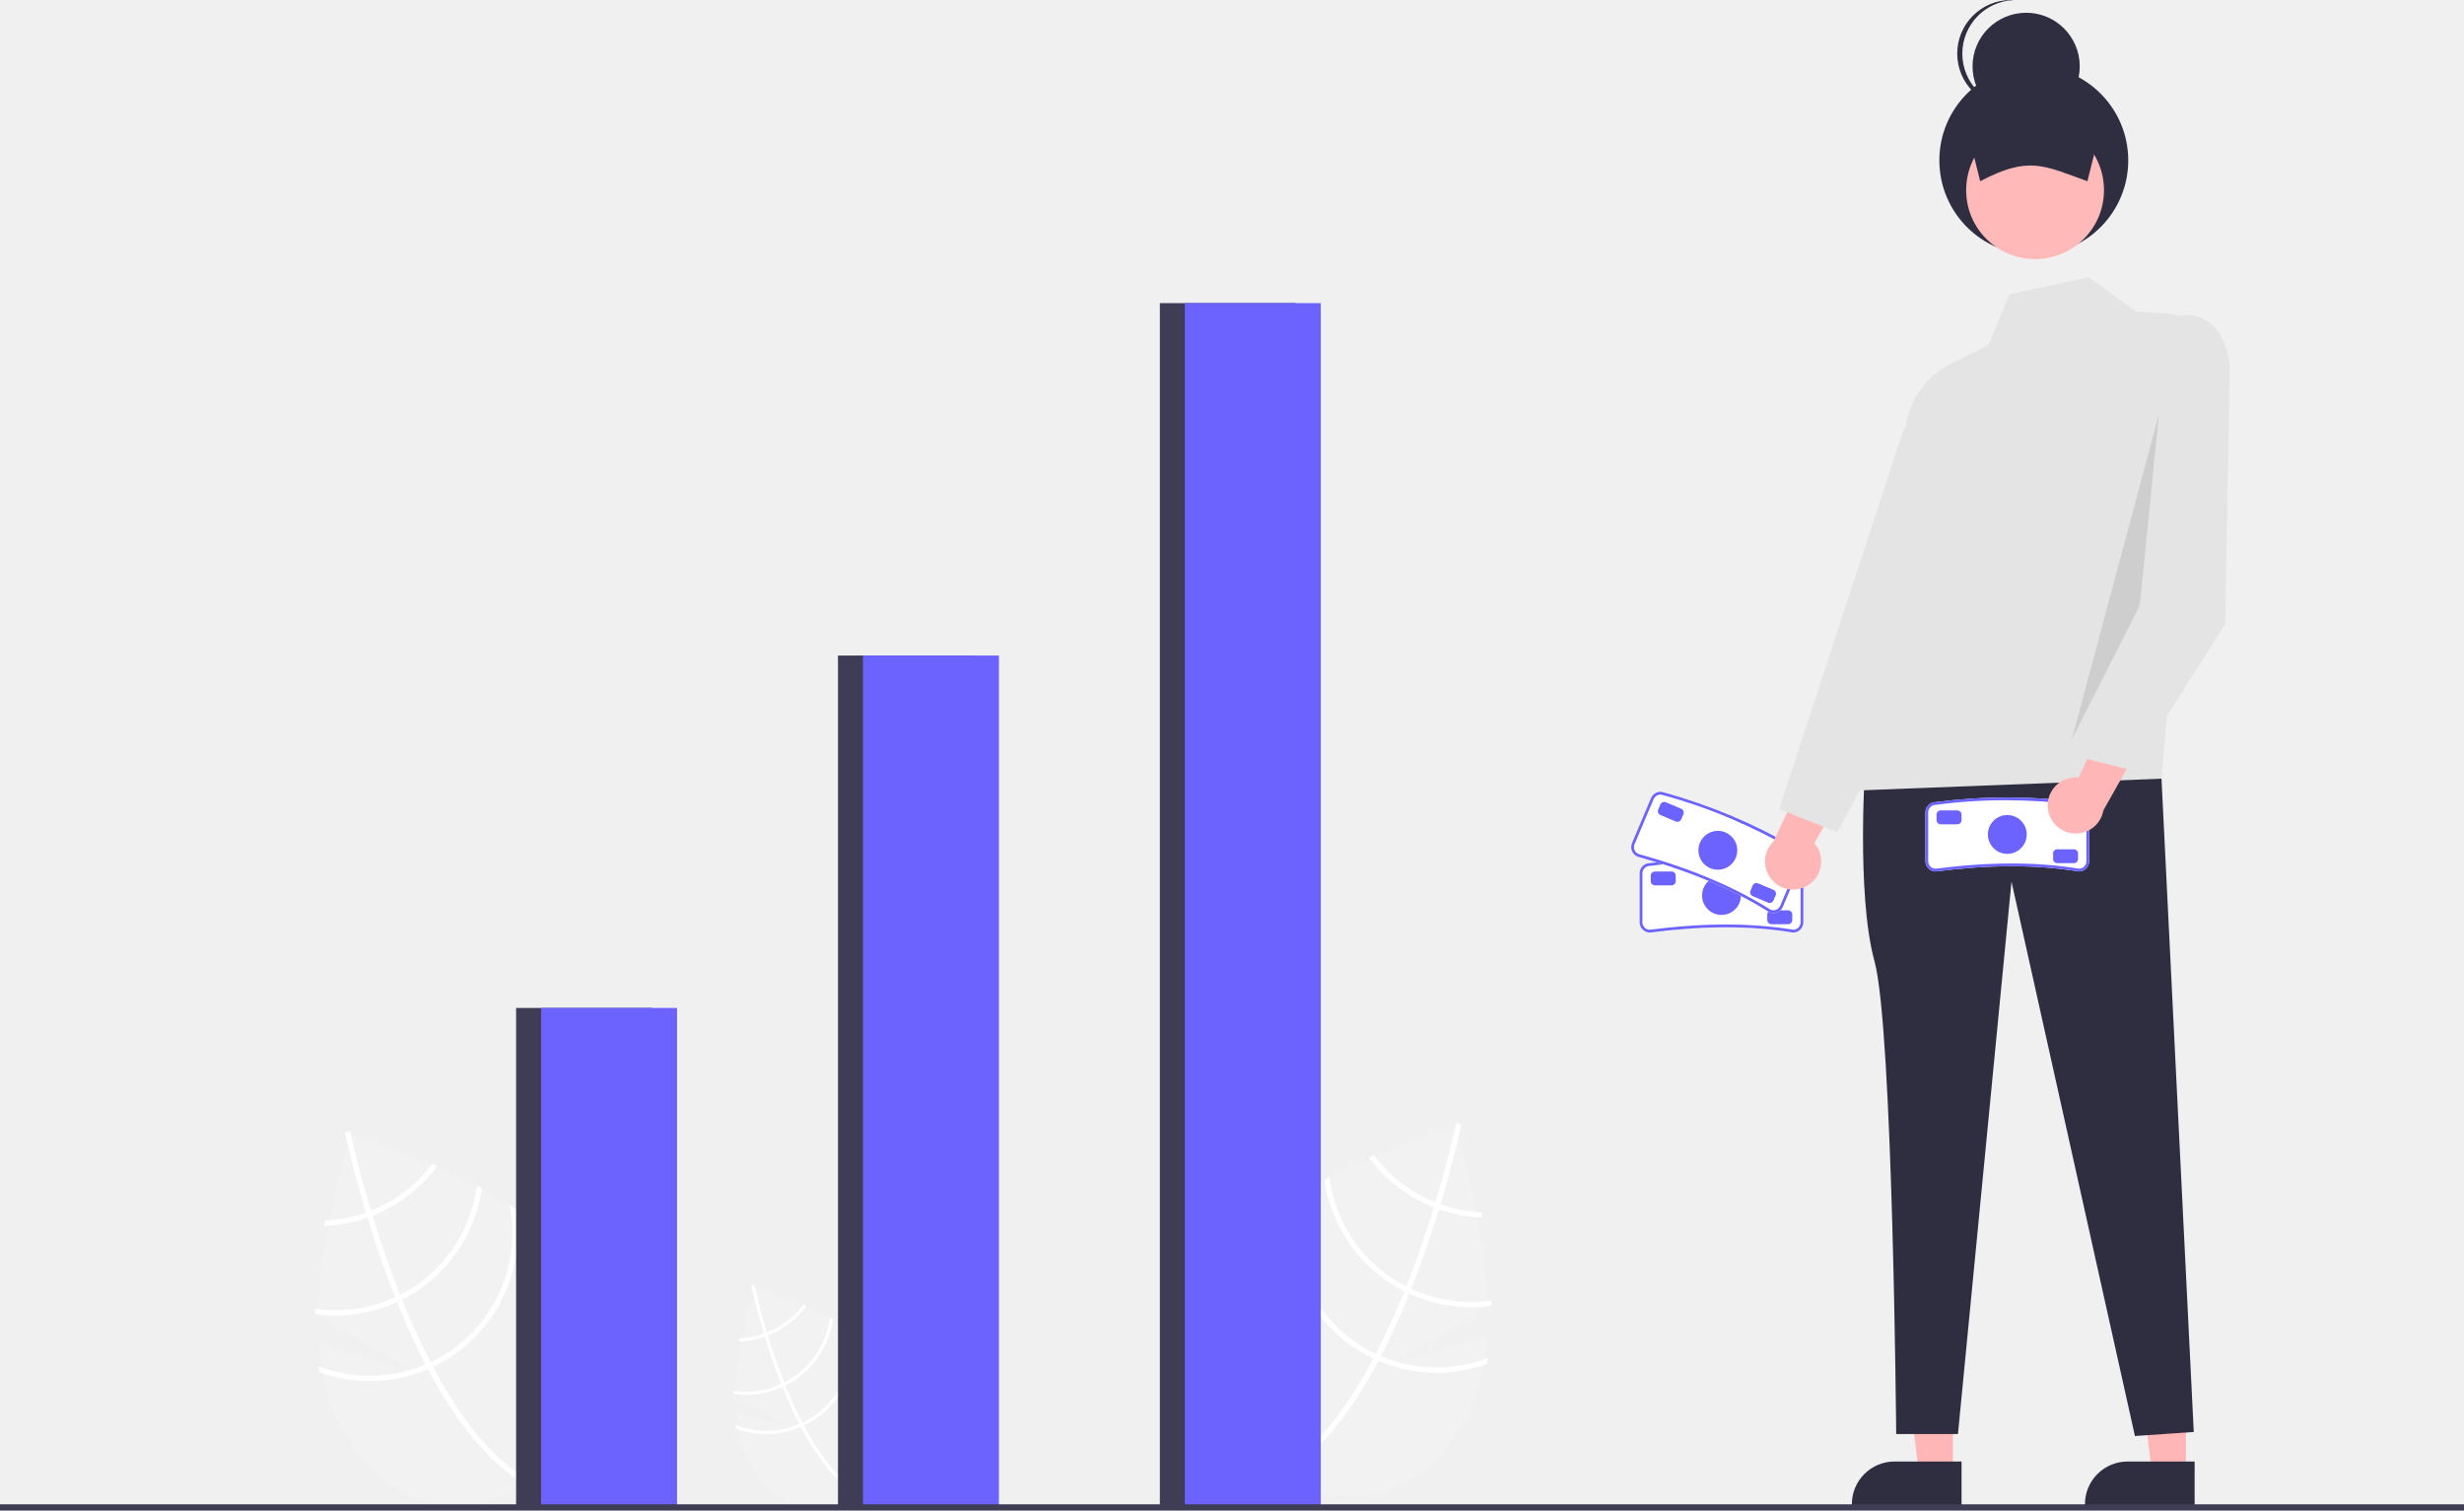
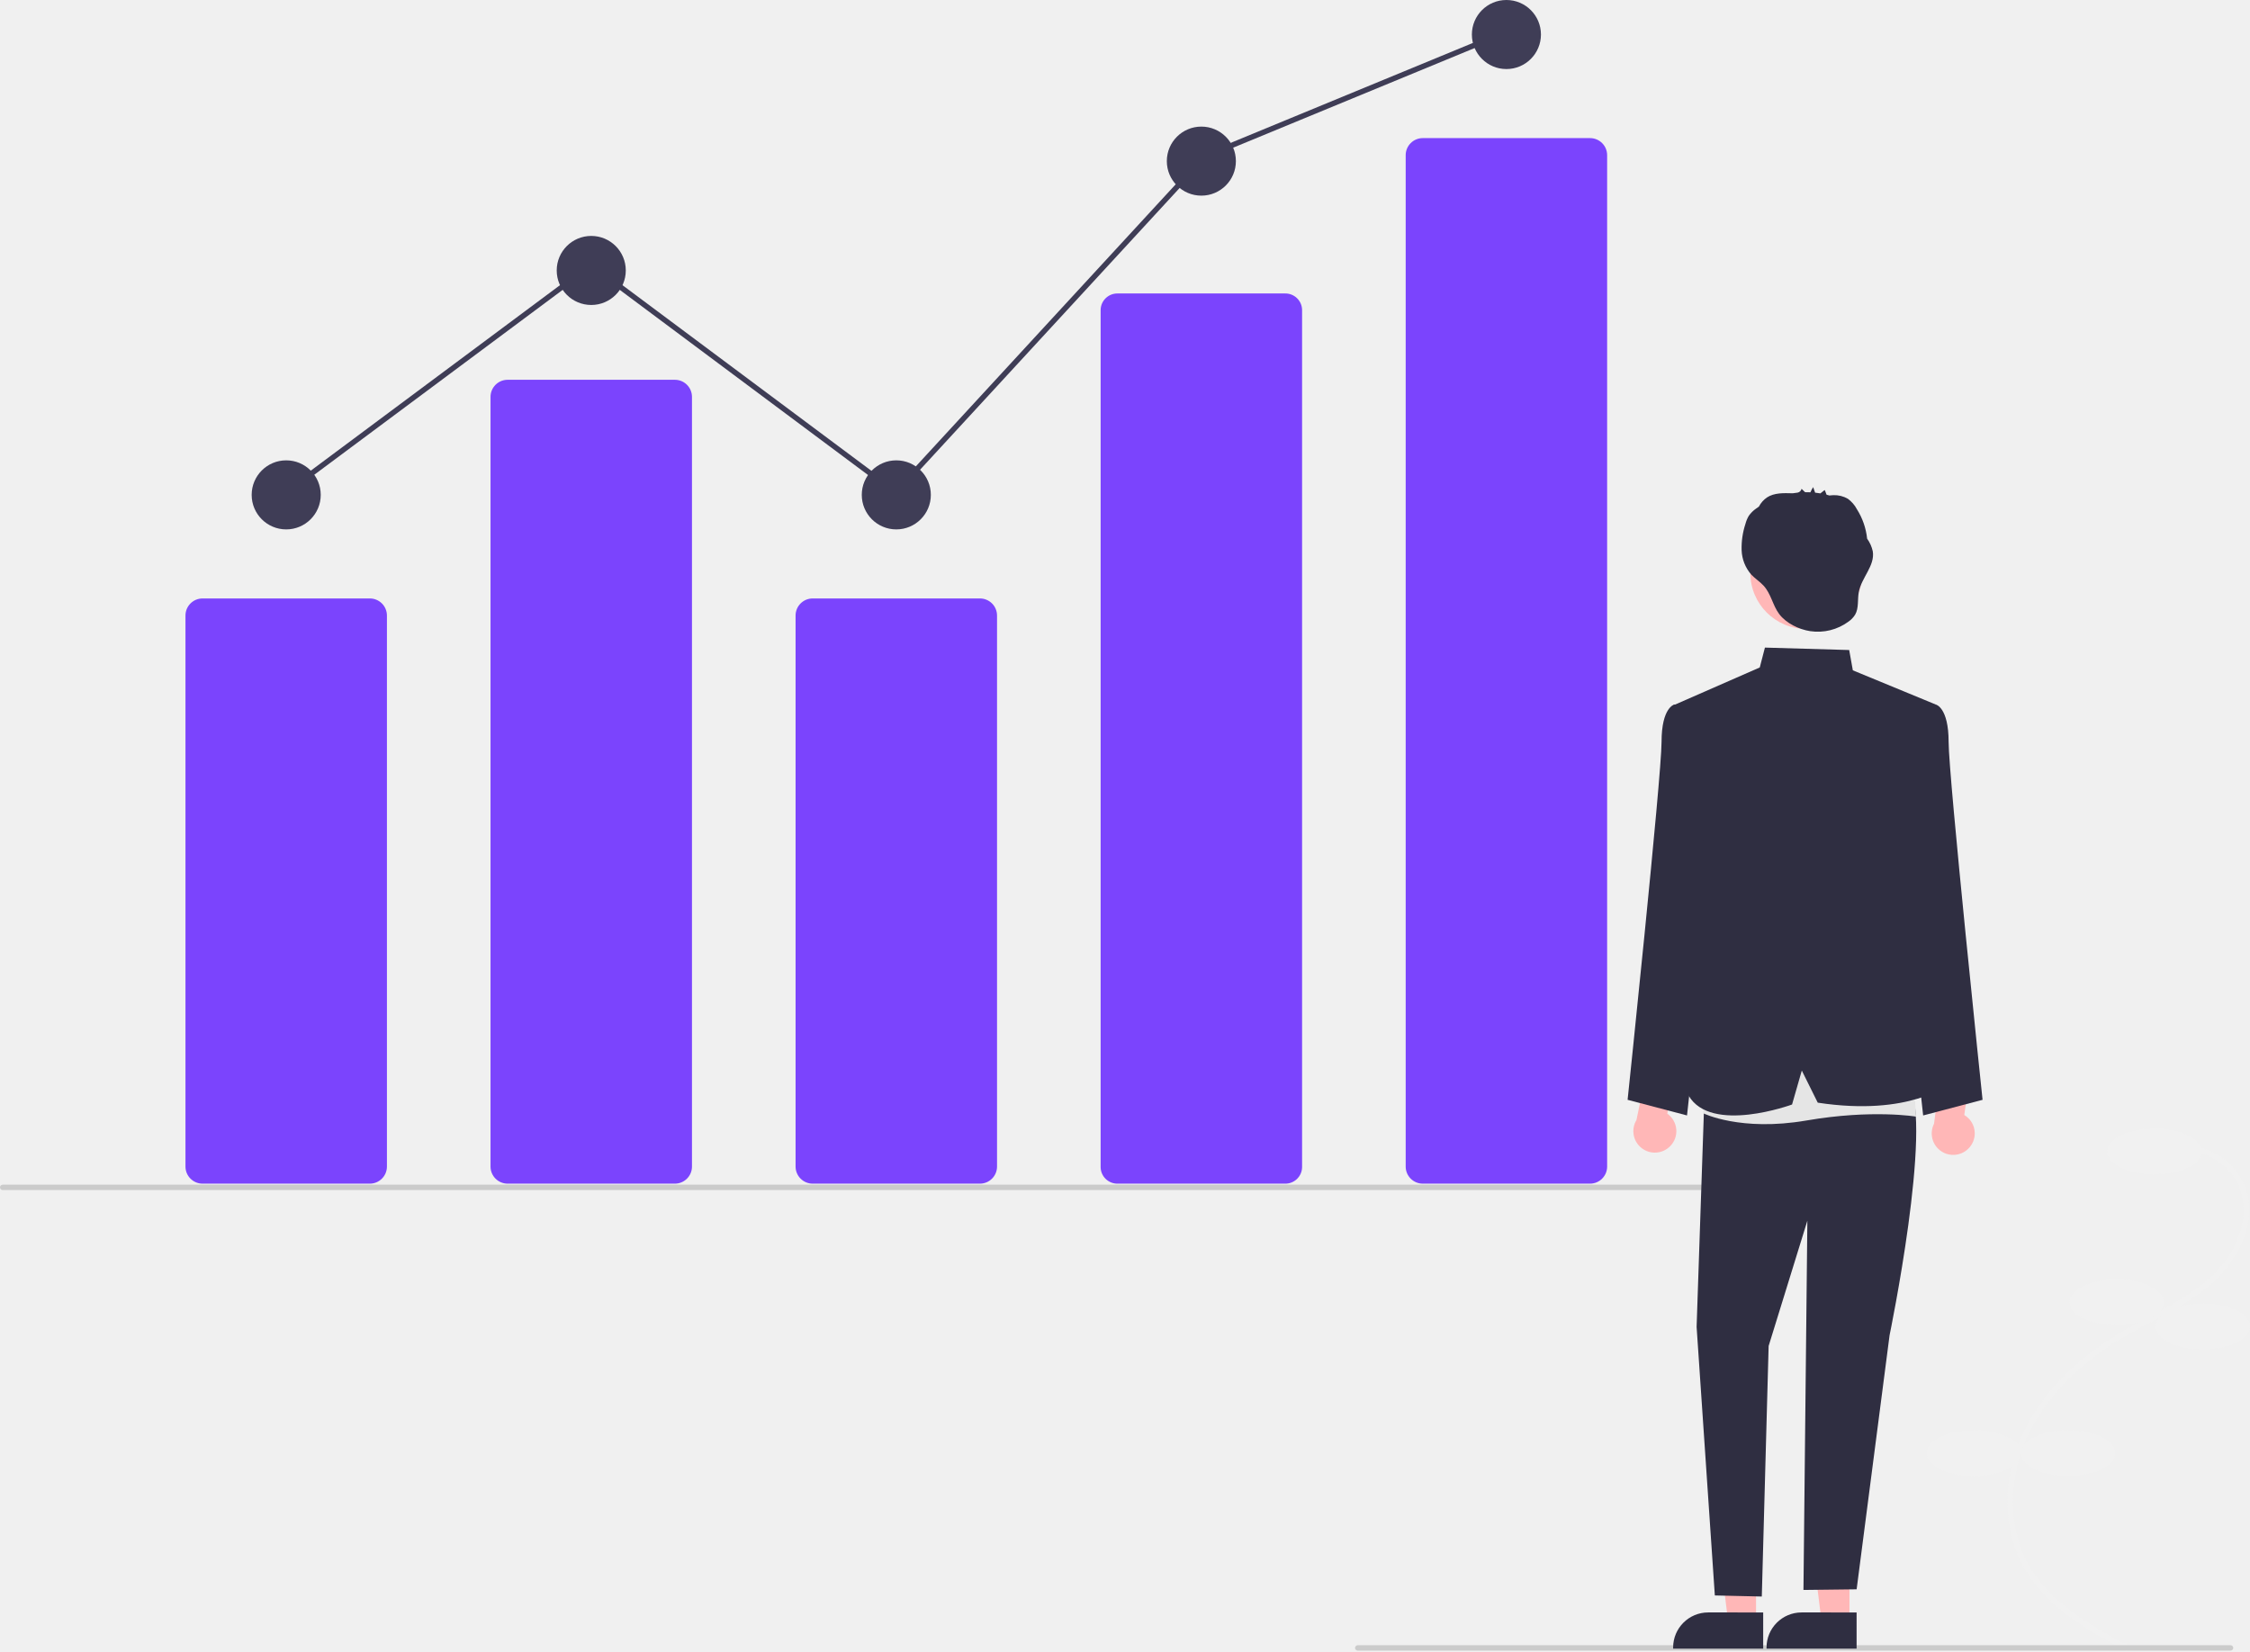
- <svg xmlns="http://www.w3.org/2000/svg" data-name="Layer 1" width="888" height="544.357" viewBox="0 0 888 544.357">
-   <path d="M691.817,659.775l-32.031,8.592,32.263-19.84c-.694-31.628-11.733-64.424-11.733-64.424s-68.95,19.975-87.046,54.564-3.852,57.425,21.514,70.695c25.365,13.27,52.247,11.951,70.343-22.639C689.154,679.026,691.147,669.669,691.817,659.775Z" transform="translate(-156 -177.8214)" fill="#f2f2f2" />
-   <path d="M653.662,666.536l-.892,1.705c-10.47,19.765-21.902,33.479-34.156,40.936-.177.112-.357.211-.534.323l-.5-.831-.471-.805c13.427-7.951,24.696-23.224,33.832-40.461.3-.553.604-1.114.892-1.684,3.803-7.331,7.228-14.967,10.273-22.534.241-.584.478-1.18.714-1.776,3.967-10.008,7.275-19.824,9.926-28.467.19-.61.372-1.225.549-1.831,4.427-14.648,6.883-25.651,7.41-28.096.069-.297.102-.463.111-.501l.921.192.013-.004.93.196c-.009.038-.117.594-.349,1.613-.845,3.815-3.246,14.116-7.203,27.29-.181.593-.363,1.208-.553,1.818-2.144,7.016-4.707,14.771-7.699,22.752q-1.123,3.009-2.281,5.902c-.228.601-.465,1.197-.706,1.781Q658.952,656.323,653.662,666.536Z" transform="translate(-156 -177.8214)" fill="#fff" />
-   <path d="M675.128,611.801c-.605-.22-1.219-.444-1.832-.69a52.552,52.552,0,0,1-4.888-2.246,51.119,51.119,0,0,1-17.268-14.667c-.589.262-1.177.524-1.778.79a53.011,53.011,0,0,0,18.163,15.566,54.372,54.372,0,0,0,5.222,2.388c.605.241,1.219.465,1.828.677a52.565,52.565,0,0,0,15.595,2.966q-.18-.981-.348-1.924A50.943,50.943,0,0,1,675.128,611.801Z" transform="translate(-156 -177.8214)" fill="#fff" />
-   <path d="M664.594,642.272q-.9-.406-1.774-.863c-.182-.084-.367-.181-.545-.274a51.39,51.39,0,0,1-27.161-39.076c-.598.321-1.196.643-1.79.977a53.298,53.298,0,0,0,28.068,39.787c.236.124.473.247.713.362.595.301,1.186.588,1.782.868a53.016,53.016,0,0,0,29.618,4.315c-.01-.639-.019-1.279-.037-1.922A51.037,51.037,0,0,1,664.594,642.272Z" transform="translate(-156 -177.8214)" fill="#fff" />
-   <path d="M653.662,666.536c-.617-.258-1.226-.534-1.83-.818-.646-.306-1.288-.62-1.921-.951a51.529,51.529,0,0,1-26.586-55.75c-.738.485-1.471.962-2.191,1.455a53.416,53.416,0,0,0,27.894,55.983c.633.331,1.27.654,1.913.947.608.297,1.217.572,1.83.839a53.259,53.259,0,0,0,39.098,1.093c.149-.717.269-1.439.393-2.17A51.362,51.362,0,0,1,653.662,666.536Z" transform="translate(-156 -177.8214)" fill="#fff" />
-   <path d="M271.183,662.775l32.031,8.592L270.952,651.528c.694-31.628,11.733-64.424,11.733-64.424s68.95,19.975,87.046,54.564,3.852,57.425-21.514,70.695c-25.365,13.27-52.247,11.951-70.343-22.639C273.846,682.026,271.853,672.669,271.183,662.775Z" transform="translate(-156 -177.8214)" fill="#f2f2f2" />
-   <path d="M309.338,669.536l.892,1.705c10.47,19.765,21.902,33.479,34.156,40.936.177.112.357.211.534.323l.5-.831.471-.805c-13.427-7.951-24.696-23.224-33.832-40.461-.3-.553-.604-1.114-.892-1.684-3.803-7.331-7.228-14.967-10.273-22.534-.241-.584-.478-1.18-.714-1.776-3.967-10.008-7.275-19.824-9.926-28.467-.19-.61-.372-1.225-.549-1.831-4.427-14.648-6.883-25.651-7.41-28.096-.069-.297-.102-.463-.111-.501l-.921.192-.013-.004-.93.196c.009.038.117.594.349,1.613.845,3.815,3.246,14.116,7.203,27.29.181.593.363,1.208.553,1.818,2.144,7.016,4.707,14.771,7.699,22.752q1.123,3.009,2.281,5.902c.228.601.465,1.197.706,1.781Q304.048,659.323,309.338,669.536Z" transform="translate(-156 -177.8214)" fill="#fff" />
-   <path d="M273.179,617.661q-.168.943-.348,1.924a52.565,52.565,0,0,0,15.595-2.966c.61-.211,1.223-.436,1.828-.677a54.372,54.372,0,0,0,5.222-2.388,53.011,53.011,0,0,0,18.163-15.566c-.601-.266-1.19-.528-1.778-.79a51.119,51.119,0,0,1-17.268,14.667,52.552,52.552,0,0,1-4.888,2.246c-.613.246-1.227.47-1.832.69A50.943,50.943,0,0,1,273.179,617.661Z" transform="translate(-156 -177.8214)" fill="#fff" />
-   <path d="M269.531,649.445c-.018.644-.028,1.283-.037,1.922a53.016,53.016,0,0,0,29.618-4.315c.596-.279,1.187-.567,1.782-.868.241-.115.477-.239.713-.362a53.298,53.298,0,0,0,28.068-39.787c-.594-.334-1.192-.656-1.79-.977a51.39,51.39,0,0,1-27.161,39.076c-.177.093-.363.19-.545.274q-.874.457-1.774.863A51.037,51.037,0,0,1,269.531,649.445Z" transform="translate(-156 -177.8214)" fill="#fff" />
-   <path d="M270.738,670.164c.124.731.244,1.453.393,2.17a53.259,53.259,0,0,0,39.098-1.093c.613-.267,1.221-.542,1.83-.839.642-.293,1.28-.616,1.913-.947a53.416,53.416,0,0,0,27.894-55.983c-.721-.494-1.454-.97-2.191-1.455a51.529,51.529,0,0,1-26.586,55.75c-.633.331-1.275.645-1.921.951-.604.284-1.213.559-1.83.818A51.362,51.362,0,0,1,270.738,670.164Z" transform="translate(-156 -177.8214)" fill="#fff" />
-   <path d="M421.356,686.995l19.069,5.115-19.207-11.811c.413-18.829,6.985-38.353,6.985-38.353s41.048,11.892,51.821,32.483,2.293,34.186-12.808,42.087c-15.101,7.9-31.104,7.115-41.877-13.477C422.941,698.456,421.755,692.885,421.356,686.995Z" transform="translate(-156 -177.8214)" fill="#f2f2f2" />
-   <path d="M444.07,691.02l.531,1.015c6.233,11.767,13.039,19.931,20.334,24.371.105.067.213.125.318.192l.298-.495.28-.479c-7.993-4.734-14.702-13.826-20.141-24.087-.179-.329-.36-.663-.531-1.002-2.264-4.364-4.303-8.91-6.116-13.415-.143-.347-.284-.702-.425-1.058-2.362-5.958-4.331-11.802-5.909-16.947-.113-.363-.221-.729-.327-1.09-2.636-8.72-4.098-15.271-4.411-16.726-.041-.177-.061-.275-.066-.298l-.548.114-.008-.002-.553.117c.005.023.07.354.208.96.503,2.271,1.932,8.404,4.288,16.246.108.353.216.719.329,1.082,1.276,4.177,2.802,8.793,4.584,13.545q.668,1.791,1.358,3.514c.136.358.277.713.42,1.06Q440.921,684.94,444.07,691.02Z" transform="translate(-156 -177.8214)" fill="#fff" />
-   <path d="M422.544,660.138q-.1.561-.207,1.145a31.294,31.294,0,0,0,9.284-1.766c.363-.126.728-.259,1.088-.403a32.37,32.37,0,0,0,3.109-1.422,31.559,31.559,0,0,0,10.813-9.267c-.358-.158-.708-.314-1.059-.47a30.432,30.432,0,0,1-10.28,8.732,31.287,31.287,0,0,1-2.91,1.337c-.365.146-.73.28-1.091.411A30.327,30.327,0,0,1,422.544,660.138Z" transform="translate(-156 -177.8214)" fill="#fff" />
-   <path d="M420.373,679.06c-.011.383-.016.764-.022,1.144a31.562,31.562,0,0,0,17.633-2.569c.355-.166.707-.338,1.061-.517.143-.069.284-.142.425-.216a31.73,31.73,0,0,0,16.709-23.686c-.354-.199-.71-.39-1.066-.582a30.594,30.594,0,0,1-16.169,23.263c-.106.055-.216.113-.324.163q-.52.272-1.056.514A30.383,30.383,0,0,1,420.373,679.06Z" transform="translate(-156 -177.8214)" fill="#fff" />
-   <path d="M421.091,691.394c.074.435.145.865.234,1.292a31.707,31.707,0,0,0,23.276-.651c.365-.159.727-.323,1.089-.499.382-.174.762-.367,1.139-.564a31.8,31.8,0,0,0,16.606-33.328c-.429-.294-.865-.578-1.304-.866a30.676,30.676,0,0,1-15.827,33.19c-.377.197-.759.384-1.144.566-.36.169-.722.333-1.089.487A30.577,30.577,0,0,1,421.091,691.394Z" transform="translate(-156 -177.8214)" fill="#fff" />
-   <path d="M802.236,513.878l-.082-.007c-15.167-2.504-32.015-2.503-51.508.003h-.008a3.686,3.686,0,0,1-3.729-3.669V492.552a3.678,3.678,0,0,1,3.673-3.673,199.874,199.874,0,0,1,51.715.004h.007a3.659,3.659,0,0,1,3.605,3.669v17.653A3.678,3.678,0,0,1,802.236,513.878Z" transform="translate(-156 -177.8214)" fill="#fff" />
-   <path d="M802.236,513.878l-.082-.007c-15.167-2.504-32.015-2.503-51.508.003h-.008a3.686,3.686,0,0,1-3.729-3.669V492.552a3.678,3.678,0,0,1,3.673-3.673,199.874,199.874,0,0,1,51.715.004h.007a3.659,3.659,0,0,1,3.605,3.669v17.653A3.678,3.678,0,0,1,802.236,513.878Zm-26.482-25.675a184.5,184.5,0,0,0-25.103,1.67,2.699,2.699,0,0,0-2.741,2.678v17.653a2.676,2.676,0,0,0,2.673,2.673c19.51-2.513,36.439-2.513,51.693-0a2.676,2.676,0,0,0,2.634-2.673V492.552a2.676,2.676,0,0,0-2.673-2.673A215.528,215.528,0,0,0,775.754,488.203Z" transform="translate(-156 -177.8214)" fill="#6c63ff" />
-   <circle cx="620.409" cy="322.714" r="7" fill="#6c63ff" />
-   <path d="M758.409,496.878h-6a1.502,1.502,0,0,1-1.5-1.5v-2a1.502,1.502,0,0,1,1.5-1.5h6a1.502,1.502,0,0,1,1.5,1.5v2A1.502,1.502,0,0,1,758.409,496.878Z" transform="translate(-156 -177.8214)" fill="#6c63ff" />
-   <path d="M800.409,510.878h-6a1.502,1.502,0,0,1-1.5-1.5v-2a1.502,1.502,0,0,1,1.5-1.5h6a1.502,1.502,0,0,1,1.5,1.5v2A1.502,1.502,0,0,1,800.409,510.878Z" transform="translate(-156 -177.8214)" fill="#6c63ff" />
-   <path d="M793.699,506.577l-.072-.038c-12.999-8.205-28.522-14.757-47.455-20.028l-.007-.003a3.686,3.686,0,0,1-2.009-4.831l6.865-16.264a3.678,3.678,0,0,1,4.813-1.956,199.874,199.874,0,0,1,47.643,20.115l.006.003a3.659,3.659,0,0,1,1.894,4.783l-6.865,16.264A3.678,3.678,0,0,1,793.699,506.577Z" transform="translate(-156 -177.8214)" fill="#fff" />
-   <path d="M793.699,506.577l-.072-.038c-12.999-8.205-28.522-14.757-47.455-20.028l-.007-.003a3.686,3.686,0,0,1-2.009-4.831l6.865-16.264a3.678,3.678,0,0,1,4.813-1.956,199.874,199.874,0,0,1,47.643,20.115l.006.003a3.659,3.659,0,0,1,1.894,4.783l-6.865,16.264A3.678,3.678,0,0,1,793.699,506.577Zm-14.413-33.953a184.498,184.498,0,0,0-23.776-8.223,2.699,2.699,0,0,0-3.567,1.401l-6.865,16.264a2.676,2.676,0,0,0,1.423,3.503c18.951,5.272,34.548,11.856,47.624,20.102a2.676,2.676,0,0,0,3.466-1.438l6.865-16.264a2.676,2.676,0,0,0-1.423-3.503A215.53,215.53,0,0,0,779.286,472.624Z" transform="translate(-156 -177.8214)" fill="#6c63ff" />
-   <circle cx="619.094" cy="306.419" r="7" fill="#6c63ff" />
-   <path d="M759.933,473.871l-5.528-2.333a1.502,1.502,0,0,1-.799-1.965l.778-1.843a1.502,1.502,0,0,1,1.965-.799l5.528,2.333a1.502,1.502,0,0,1,.799,1.965l-.778,1.843A1.502,1.502,0,0,1,759.933,473.871Z" transform="translate(-156 -177.8214)" fill="#6c63ff" />
-   <path d="M793.183,503.103l-5.528-2.333a1.502,1.502,0,0,1-.799-1.965l.778-1.843a1.502,1.502,0,0,1,1.965-.799l5.528,2.333a1.502,1.502,0,0,1,.799,1.965l-.778,1.843A1.502,1.502,0,0,1,793.183,503.103Z" transform="translate(-156 -177.8214)" fill="#6c63ff" />
-   <path d="M807.475,496.913a10.056,10.056,0,0,0,2.386-15.234l17.709-31.038-18.531,1.197-13.975,29.291a10.11,10.11,0,0,0,12.412,15.784Z" transform="translate(-156 -177.8214)" fill="#ffb6b6" />
-   <polygon points="787.796 530.684 775.536 530.684 769.704 483.396 787.798 483.397 787.796 530.684" fill="#ffb6b6" />
-   <path d="M946.922,720.39l-39.531-.001v-.5A15.387,15.387,0,0,1,922.778,704.502h.001l24.144.001Z" transform="translate(-156 -177.8214)" fill="#2f2e41" />
-   <polygon points="703.796 530.684 691.536 530.684 685.704 483.396 703.798 483.397 703.796 530.684" fill="#ffb6b6" />
-   <path d="M862.922,720.39l-39.531-.001v-.5A15.387,15.387,0,0,1,838.778,704.502h.001l24.144.001Z" transform="translate(-156 -177.8214)" fill="#2f2e41" />
-   <path d="M828.271,451.974s-3.372,48.021,3.269,72.206,7.827,170.441,7.827,170.441h22.262l19.295-199.085L925.406,695.323l21.204-1.458L934.982,458.443Z" transform="translate(-156 -177.8214)" fill="#2f2e41" />
-   <path d="M925.783,290.096l-17.019-12.419L880.247,283.887l-7.719,18.342-13.302,6.595a30.152,30.152,0,0,0-16.447,22.692l-19.003,131.225,111.206-4.299,13.463-154.543a12.116,12.116,0,0,0-11.367-13.147Z" transform="translate(-156 -177.8214)" fill="#e4e4e4" />
-   <polygon points="696.189 141.253 685.918 155.099 641.182 291.544 662.152 299.94 695.729 236.359 696.189 141.253" fill="#e4e4e4" />
-   <circle cx="732.961" cy="57.795" r="34.037" fill="#2f2e41" />
-   <circle cx="733.421" cy="68.534" r="24.838" fill="#ffb9b9" />
-   <path d="M908.279,243.136c-15.816-5.705-21.167-9.209-38.637,0l-6.439-25.758H914.718Z" transform="translate(-156 -177.8214)" fill="#2f2e41" />
-   <circle cx="730.201" cy="23.918" r="19.318" fill="#2f2e41" />
-   <path d="M863.203,197.14a19.302,19.302,0,0,1,18.398-19.272c-.307-.015-.609-.046-.92-.046a19.318,19.318,0,1,0,0,38.637c.311,0,.613-.032.92-.046A19.302,19.302,0,0,1,863.203,197.14Z" transform="translate(-156 -177.8214)" fill="#2f2e41" />
-   <polygon points="778.087 149.111 771.157 218.196 746.683 266.431 778.087 149.111" opacity="0.1" />
-   <rect x="39.5" y="361.737" width="6" height="5" fill="#f0f0f0" />
-   <path d="M769.029,544.558H757.206v-5H769.029Zm-23.646,0H733.559v-5h11.824Zm-23.647,0H709.912v-5h11.823Zm-23.646,0H686.265v-5h11.824Zm-23.647,0H662.618v-5h11.823Zm-23.647,0H638.971v-5H650.794Zm-23.646,0H615.324v-5h11.823Zm-23.647,0H591.677v-5H603.5Zm-23.647,0H568.03v-5H579.853Zm-23.647,0H544.382v-5h11.824Zm-23.647,0H520.735v-5h11.824Zm-23.647,0h-11.824v-5h11.824Zm-23.647,0H473.441v-5h11.824Zm-23.647,0H449.794v-5h11.823Zm-23.647,0H426.147v-5H437.971Zm-23.647,0H402.5v-5h11.824Zm-23.647,0H378.853v-5h11.824Zm-23.647,0H355.206v-5h11.824Zm-23.647,0H331.559v-5h11.823Zm-23.647,0h-11.823v-5h11.823Zm-23.647,0h-11.823v-5h11.823Zm-23.647,0H260.618v-5h11.824Zm-23.647,0H236.971v-5h11.824Zm-23.647,0h-11.823v-5h11.824Z" transform="translate(-156 -177.8214)" fill="#f0f0f0" />
-   <rect x="39.5" y="234.737" width="6" height="5" fill="#f0f0f0" />
-   <path d="M769.029,417.558H757.206v-5H769.029Zm-23.646,0H733.559v-5h11.824Zm-23.647,0H709.912v-5h11.823Zm-23.646,0H686.265v-5h11.824Zm-23.647,0H662.618v-5h11.823Zm-23.647,0H638.971v-5H650.794Zm-23.646,0H615.324v-5h11.823Zm-23.647,0H591.677v-5H603.5Zm-23.647,0H568.03v-5H579.853Zm-23.647,0H544.382v-5h11.824Zm-23.647,0H520.735v-5h11.824Zm-23.647,0h-11.824v-5h11.824Zm-23.647,0H473.441v-5h11.824Zm-23.647,0H449.794v-5h11.823Zm-23.647,0H426.147v-5H437.971Zm-23.647,0H402.5v-5h11.824Zm-23.647,0H378.853v-5h11.824Zm-23.647,0H355.206v-5h11.824Zm-23.647,0H331.559v-5h11.823Zm-23.647,0h-11.823v-5h11.823Zm-23.647,0h-11.823v-5h11.823Zm-23.647,0H260.618v-5h11.824Zm-23.647,0H236.971v-5h11.824Zm-23.647,0h-11.823v-5h11.824Z" transform="translate(-156 -177.8214)" fill="#f0f0f0" />
-   <rect x="39.5" y="107.737" width="6" height="5" fill="#f0f0f0" />
-   <path d="M769.029,290.558H757.206v-5H769.029Zm-23.646,0H733.559v-5h11.824Zm-23.647,0H709.912v-5h11.823Zm-23.646,0H686.265v-5h11.824Zm-23.647,0H662.618v-5h11.823Zm-23.647,0H638.971v-5H650.794Zm-23.646,0H615.324v-5h11.823Zm-23.647,0H591.677v-5H603.5Zm-23.647,0H568.03v-5H579.853Zm-23.647,0H544.382v-5h11.824Zm-23.647,0H520.735v-5h11.824Zm-23.647,0h-11.824v-5h11.824Zm-23.647,0H473.441v-5h11.824Zm-23.647,0H449.794v-5h11.823Zm-23.647,0H426.147v-5H437.971Zm-23.647,0H402.5v-5h11.824Zm-23.647,0H378.853v-5h11.824Zm-23.647,0H355.206v-5h11.824Zm-23.647,0H331.559v-5h11.823Zm-23.647,0h-11.823v-5h11.823Zm-23.647,0h-11.823v-5h11.823Zm-23.647,0H260.618v-5h11.824Zm-23.647,0H236.971v-5h11.824Zm-23.647,0h-11.823v-5h11.824Z" transform="translate(-156 -177.8214)" fill="#f0f0f0" />
-   <rect x="186" y="363.237" width="49" height="180" fill="#3f3d56" />
-   <rect x="195" y="363.237" width="49" height="180" fill="#6c63ff" />
-   <rect x="302" y="236.237" width="49" height="307" fill="#3f3d56" />
-   <rect x="311" y="236.237" width="49" height="307" fill="#6c63ff" />
-   <rect x="418" y="109.237" width="49" height="434" fill="#3f3d56" />
-   <rect x="427" y="109.237" width="49" height="434" fill="#6c63ff" />
-   <circle cx="40" cy="110.237" r="12" fill="#f0f0f0" />
-   <circle cx="40" cy="237.237" r="12" fill="#f0f0f0" />
-   <circle cx="40" cy="364.237" r="12" fill="#f0f0f0" />
-   <rect y="542.116" width="888" height="2.241" fill="#3f3d56" />
-   <path d="M905.236,491.878l-.082-.007c-15.167-2.504-32.015-2.503-51.508.003h-.008a3.686,3.686,0,0,1-3.729-3.669V470.552a3.678,3.678,0,0,1,3.673-3.673,199.874,199.874,0,0,1,51.715.004h.007a3.659,3.659,0,0,1,3.605,3.669v17.653A3.678,3.678,0,0,1,905.236,491.878Z" transform="translate(-156 -177.8214)" fill="#fff" />
-   <path d="M905.236,491.878l-.082-.007c-15.167-2.504-32.015-2.503-51.508.003h-.008a3.686,3.686,0,0,1-3.729-3.669V470.552a3.678,3.678,0,0,1,3.673-3.673,199.874,199.874,0,0,1,51.715.004h.007a3.659,3.659,0,0,1,3.605,3.669v17.653A3.678,3.678,0,0,1,905.236,491.878Zm-26.482-25.675a184.5,184.5,0,0,0-25.103,1.67,2.699,2.699,0,0,0-2.741,2.678v17.653a2.676,2.676,0,0,0,2.673,2.673c19.51-2.513,36.439-2.513,51.693-0a2.676,2.676,0,0,0,2.634-2.673V470.552a2.676,2.676,0,0,0-2.673-2.673A215.528,215.528,0,0,0,878.754,466.203Z" transform="translate(-156 -177.8214)" fill="#6c63ff" />
-   <circle cx="723.409" cy="300.714" r="7" fill="#6c63ff" />
-   <path d="M861.409,474.878h-6a1.502,1.502,0,0,1-1.5-1.5v-2a1.502,1.502,0,0,1,1.5-1.5h6a1.502,1.502,0,0,1,1.5,1.5v2A1.502,1.502,0,0,1,861.409,474.878Z" transform="translate(-156 -177.8214)" fill="#6c63ff" />
-   <path d="M903.409,488.878h-6a1.502,1.502,0,0,1-1.5-1.5v-2a1.502,1.502,0,0,1,1.5-1.5h6a1.502,1.502,0,0,1,1.5,1.5v2A1.502,1.502,0,0,1,903.409,488.878Z" transform="translate(-156 -177.8214)" fill="#6c63ff" />
-   <path d="M893.994,468.738a10.056,10.056,0,0,1,11.1-10.702l15.238-32.323,9.663,15.857-15.951,28.264a10.11,10.11,0,0,1-20.05-1.095Z" transform="translate(-156 -177.8214)" fill="#ffb6b6" />
-   <path d="M935.422,299.661l6.276-8.184s15.29-3.114,17.887,17.887l-1.635,93.365L924.444,455.466l-21.761-5.556,28.451-62.647Z" transform="translate(-156 -177.8214)" fill="#e4e4e4" />
+ <svg xmlns="http://www.w3.org/2000/svg" data-name="Layer 1" width="835.213" height="613.098" viewBox="0 0 835.213 613.098">
+   <path d="M970.8,754.84l.951-1.759c-12.753-6.897-28.626-15.481-36.916-29.567-8.172-13.886-8.356-32.743-.479-49.211,6.704-14.016,19.018-26.572,35.611-36.313,3.273-1.921,6.709-3.742,10.031-5.503,8.031-4.256,16.336-8.658,23.184-14.903,9.432-8.601,16.568-23.035,11.249-35.891a23.856,23.856,0,0,0-20.677-14.467l-.113,1.997a21.861,21.861,0,0,1,18.948,13.248c4.943,11.947-1.839,25.505-10.754,33.636-6.661,6.074-14.852,10.415-22.773,14.613-3.342,1.771-6.797,3.603-10.108,5.546-16.938,9.943-29.526,22.798-36.403,37.174-8.16,17.061-7.946,36.637.559,51.089C941.685,739.095,957.828,747.826,970.8,754.84Z" transform="translate(-181.3664 -141.7423)" fill="#f1f1f1" />
+   <ellipse cx="799.713" cy="427.525" rx="17.5" ry="8.5" fill="#f1f1f1" />
+   <ellipse cx="785.713" cy="483.525" rx="17.5" ry="8.5" fill="#f1f1f1" />
+   <ellipse cx="817.713" cy="492.525" rx="17.5" ry="8.5" fill="#f1f1f1" />
+   <ellipse cx="767.713" cy="539.525" rx="17.5" ry="8.5" fill="#f1f1f1" />
+   <ellipse cx="732.713" cy="539.525" rx="17.5" ry="8.5" fill="#f1f1f1" />
+   <path d="M318.653,581.226H256.558a6.349,6.349,0,0,1-6.342-6.342V370.286a6.349,6.349,0,0,1,6.342-6.342h62.095a6.349,6.349,0,0,1,6.342,6.342V574.884A6.349,6.349,0,0,1,318.653,581.226Z" transform="translate(-181.3664 -141.7423)" fill="#7b44fd" />
+   <path d="M431.89,581.226H369.795a6.349,6.349,0,0,1-6.342-6.342V289.097a6.349,6.349,0,0,1,6.342-6.342h62.095a6.349,6.349,0,0,1,6.342,6.342V574.884A6.349,6.349,0,0,1,431.89,581.226Z" transform="translate(-181.3664 -141.7423)" fill="#7b44fd" />
+   <path d="M545.128,581.226H483.033a6.349,6.349,0,0,1-6.342-6.342V370.286a6.349,6.349,0,0,1,6.342-6.342h62.095a6.349,6.349,0,0,1,6.342,6.342V574.884A6.349,6.349,0,0,1,545.128,581.226Z" transform="translate(-181.3664 -141.7423)" fill="#7b44fd" />
+   <path d="M658.365,581.226H596.27a6.211,6.211,0,0,1-6.342-6.055V256.761a6.211,6.211,0,0,1,6.342-6.055h62.095a6.211,6.211,0,0,1,6.342,6.055V575.171A6.211,6.211,0,0,1,658.365,581.226Z" transform="translate(-181.3664 -141.7423)" fill="#7b44fd" />
+   <path d="M771.603,581.226H709.508a6.349,6.349,0,0,1-6.342-6.342V199.362a6.349,6.349,0,0,1,6.342-6.342h62.095a6.349,6.349,0,0,1,6.342,6.342V574.884A6.349,6.349,0,0,1,771.603,581.226Z" transform="translate(-181.3664 -141.7423)" fill="#7b44fd" />
+   <circle cx="106.239" cy="183.744" r="12.819" fill="#3f3d56" />
+   <circle cx="219.476" cy="100.418" r="12.819" fill="#3f3d56" />
+   <circle cx="332.714" cy="183.744" r="12.819" fill="#3f3d56" />
+   <circle cx="445.951" cy="59.824" r="12.819" fill="#3f3d56" />
+   <circle cx="559.189" cy="12.819" r="12.819" fill="#3f3d56" />
+   <path d="M844.366,583.607h-662a1,1,0,1,1,0-2h662a1,1,0,0,1,0,2Z" transform="translate(-181.3664 -141.7423)" fill="#cbcbcb" />
+   <path d="M1009.366,754.607h-324a1,1,0,0,1,0-2h324a1,1,0,0,1,0,2Z" transform="translate(-181.3664 -141.7423)" fill="#cbcbcb" />
+   <path d="M801.302,567.353a7.93,7.93,0,0,0-1.034-12.116l3.932-17.69-10.167-5.011-5.201,25.059a7.973,7.973,0,0,0,12.471,9.757Z" transform="translate(-181.3664 -141.7423)" fill="#ffb7b7" />
+   <path d="M912.485,567.741a7.93,7.93,0,0,0-1.969-11.999l2.551-17.941-10.524-4.21-3.247,25.386a7.973,7.973,0,0,0,13.189,8.763Z" transform="translate(-181.3664 -141.7423)" fill="#ffb7b7" />
+   <polygon points="651.862 602.078 641.494 602.077 636.562 562.087 651.864 562.088 651.862 602.078" fill="#ffb7b7" />
+   <path d="M835.873,753.87l-33.43-.001v-.423a13.013,13.013,0,0,1,13.012-13.012h.001l20.418.001Z" transform="translate(-181.3664 -141.7423)" fill="#2f2e41" />
+   <polygon points="686.535 602.078 676.167 602.077 671.235 562.087 686.537 562.088 686.535 602.078" fill="#ffb7b7" />
+   <path d="M870.546,753.87l-33.43-.001v-.423a13.013,13.013,0,0,1,13.012-13.012h.001l20.418.001Z" transform="translate(-181.3664 -141.7423)" fill="#2f2e41" />
+   <path d="M888.777,407.372l11.18-4.034s4.745,1.008,4.745,13.876,12.602,132.882,12.602,132.882l-22.054,5.807L882.784,442.04Z" transform="translate(-181.3664 -141.7423)" fill="#2f2e41" />
+   <path d="M814.07,407.372l-11.18-4.034s-4.745,1.008-4.745,13.876-12.602,132.882-12.602,132.882l22.054,5.807L820.063,442.04Z" transform="translate(-181.3664 -141.7423)" fill="#2f2e41" />
+   <path d="M814.214,544.249,811.158,634.401l6.766,99.724,17.432.403,2.537-93.025,14.377-46.512-1.45,137.092,19.739-.236,12.226-94.318s16.145-78.057,7.192-93.279l-41.232-13.711Z" transform="translate(-181.3664 -141.7423)" fill="#2f2e41" />
+   <path d="M814.55,533.386l-.995,21.687s13.911,6.923,38.364,2.706,40.706-1.437,40.706-1.437l-1.877-27.646Z" transform="translate(-181.3664 -141.7423)" fill="#e5e5e5" />
+   <path d="M802.446,403.658l32.154-14.09,1.918-7.38,31.28.906,1.352,7.539,30.808,12.704L886.383,450.535l1.392,33.202,16.926,60.512s-14.277,12.125-48.577,6.908L850.206,539.232l-3.62,12.612s-30.077,11.064-38.413-3.339L814.214,444.459Z" transform="translate(-181.3664 -141.7423)" fill="#2f2e41" />
+   <circle cx="670.507" cy="212.744" r="20.771" fill="#ffb7b7" />
+   <path d="M876.553,346.437a12.65,12.65,0,0,0-2.099-4.69,25.34,25.34,0,0,0-3.783-10.913,11.45,11.45,0,0,0-3.389-3.912,10.004,10.004,0,0,0-5.332-1.329c-.339-.006-.947.097-1.496.122-.351-.109-.705-.206-1.06-.297-.207-.461-.618-1.804-.732-1.713l-1.547,1.229c-.654-.114-1.312-.202-1.972-.272q-.36-1.028-.721-2.056a14.089,14.089,0,0,0-1.022,1.921q-.985-.048-1.972-.034l-1.315-1.263a1.855,1.855,0,0,1-1.451,1.421c-.605.062-1.208.143-1.808.24-.049-0-.098,0-.146-.001-3.239-.081-6.723-.226-9.431,1.552a9.293,9.293,0,0,0-3.002,3.408c-.332.225-.664.449-.986.688a10.78,10.78,0,0,0-2.778,2.754,11.677,11.677,0,0,0-1.229,2.978,28.551,28.551,0,0,0-1.415,9.754,14.476,14.476,0,0,0,3.558,9.034c1.389,1.492,3.155,2.594,4.545,4.085,2.864,3.069,3.401,7.35,5.85,10.597,2.591,3.435,7.319,5.695,11.472,6.343a19.163,19.163,0,0,0,14.275-3.56,8.832,8.832,0,0,0,2.431-2.548c1.441-2.493.83-5.627,1.366-8.456C872.367,356.214,877.428,351.763,876.553,346.437Z" transform="translate(-181.3664 -141.7423)" fill="#2f2e41" />
+   <polygon points="105.555 184.546 104.361 182.942 219.477 97.239 332.348 181.429 446.764 57.205 446.969 57.121 558.009 11.292 558.772 13.141 447.936 58.885 332.597 184.11 219.476 99.733 105.555 184.546" fill="#3f3d56" />
</svg>
